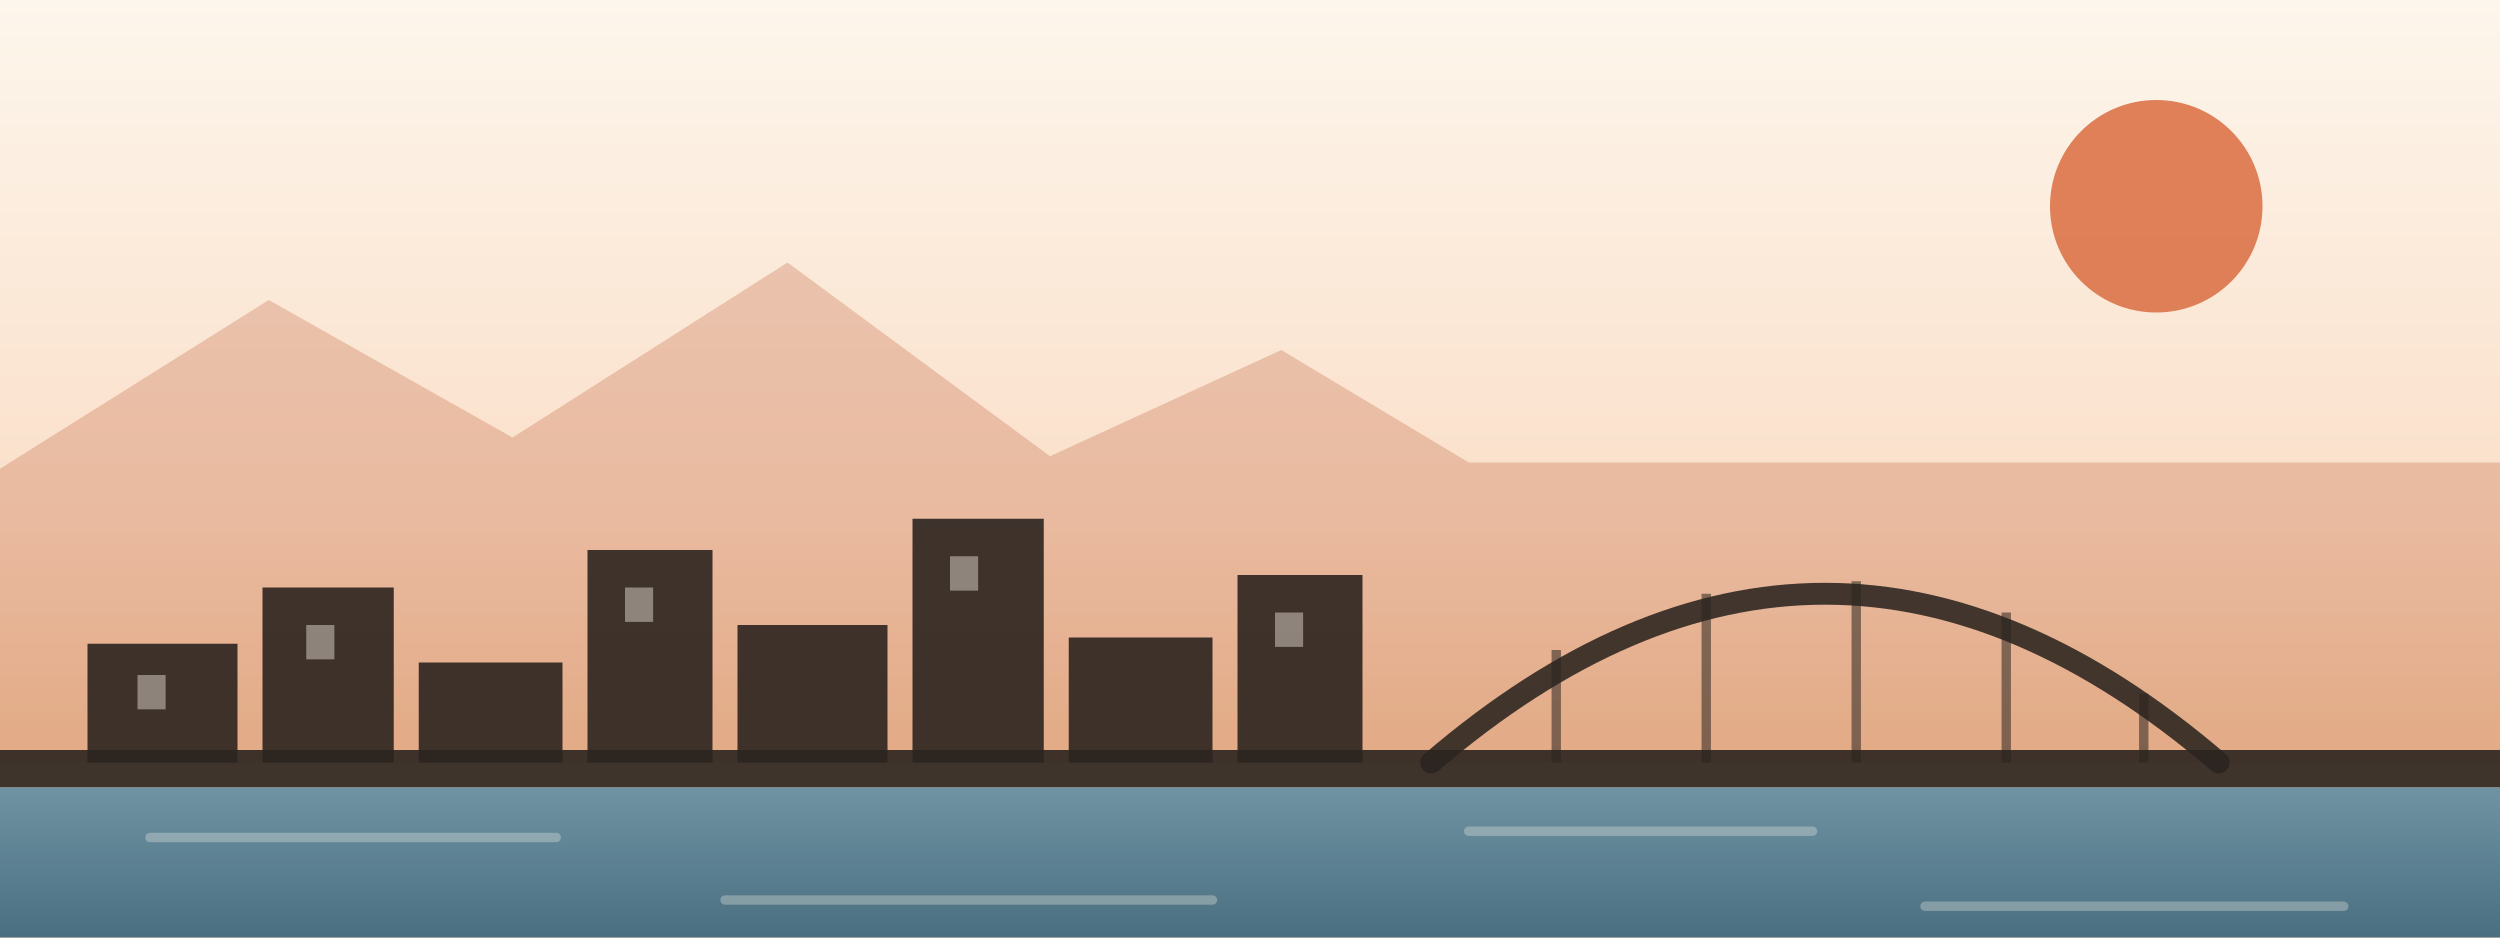
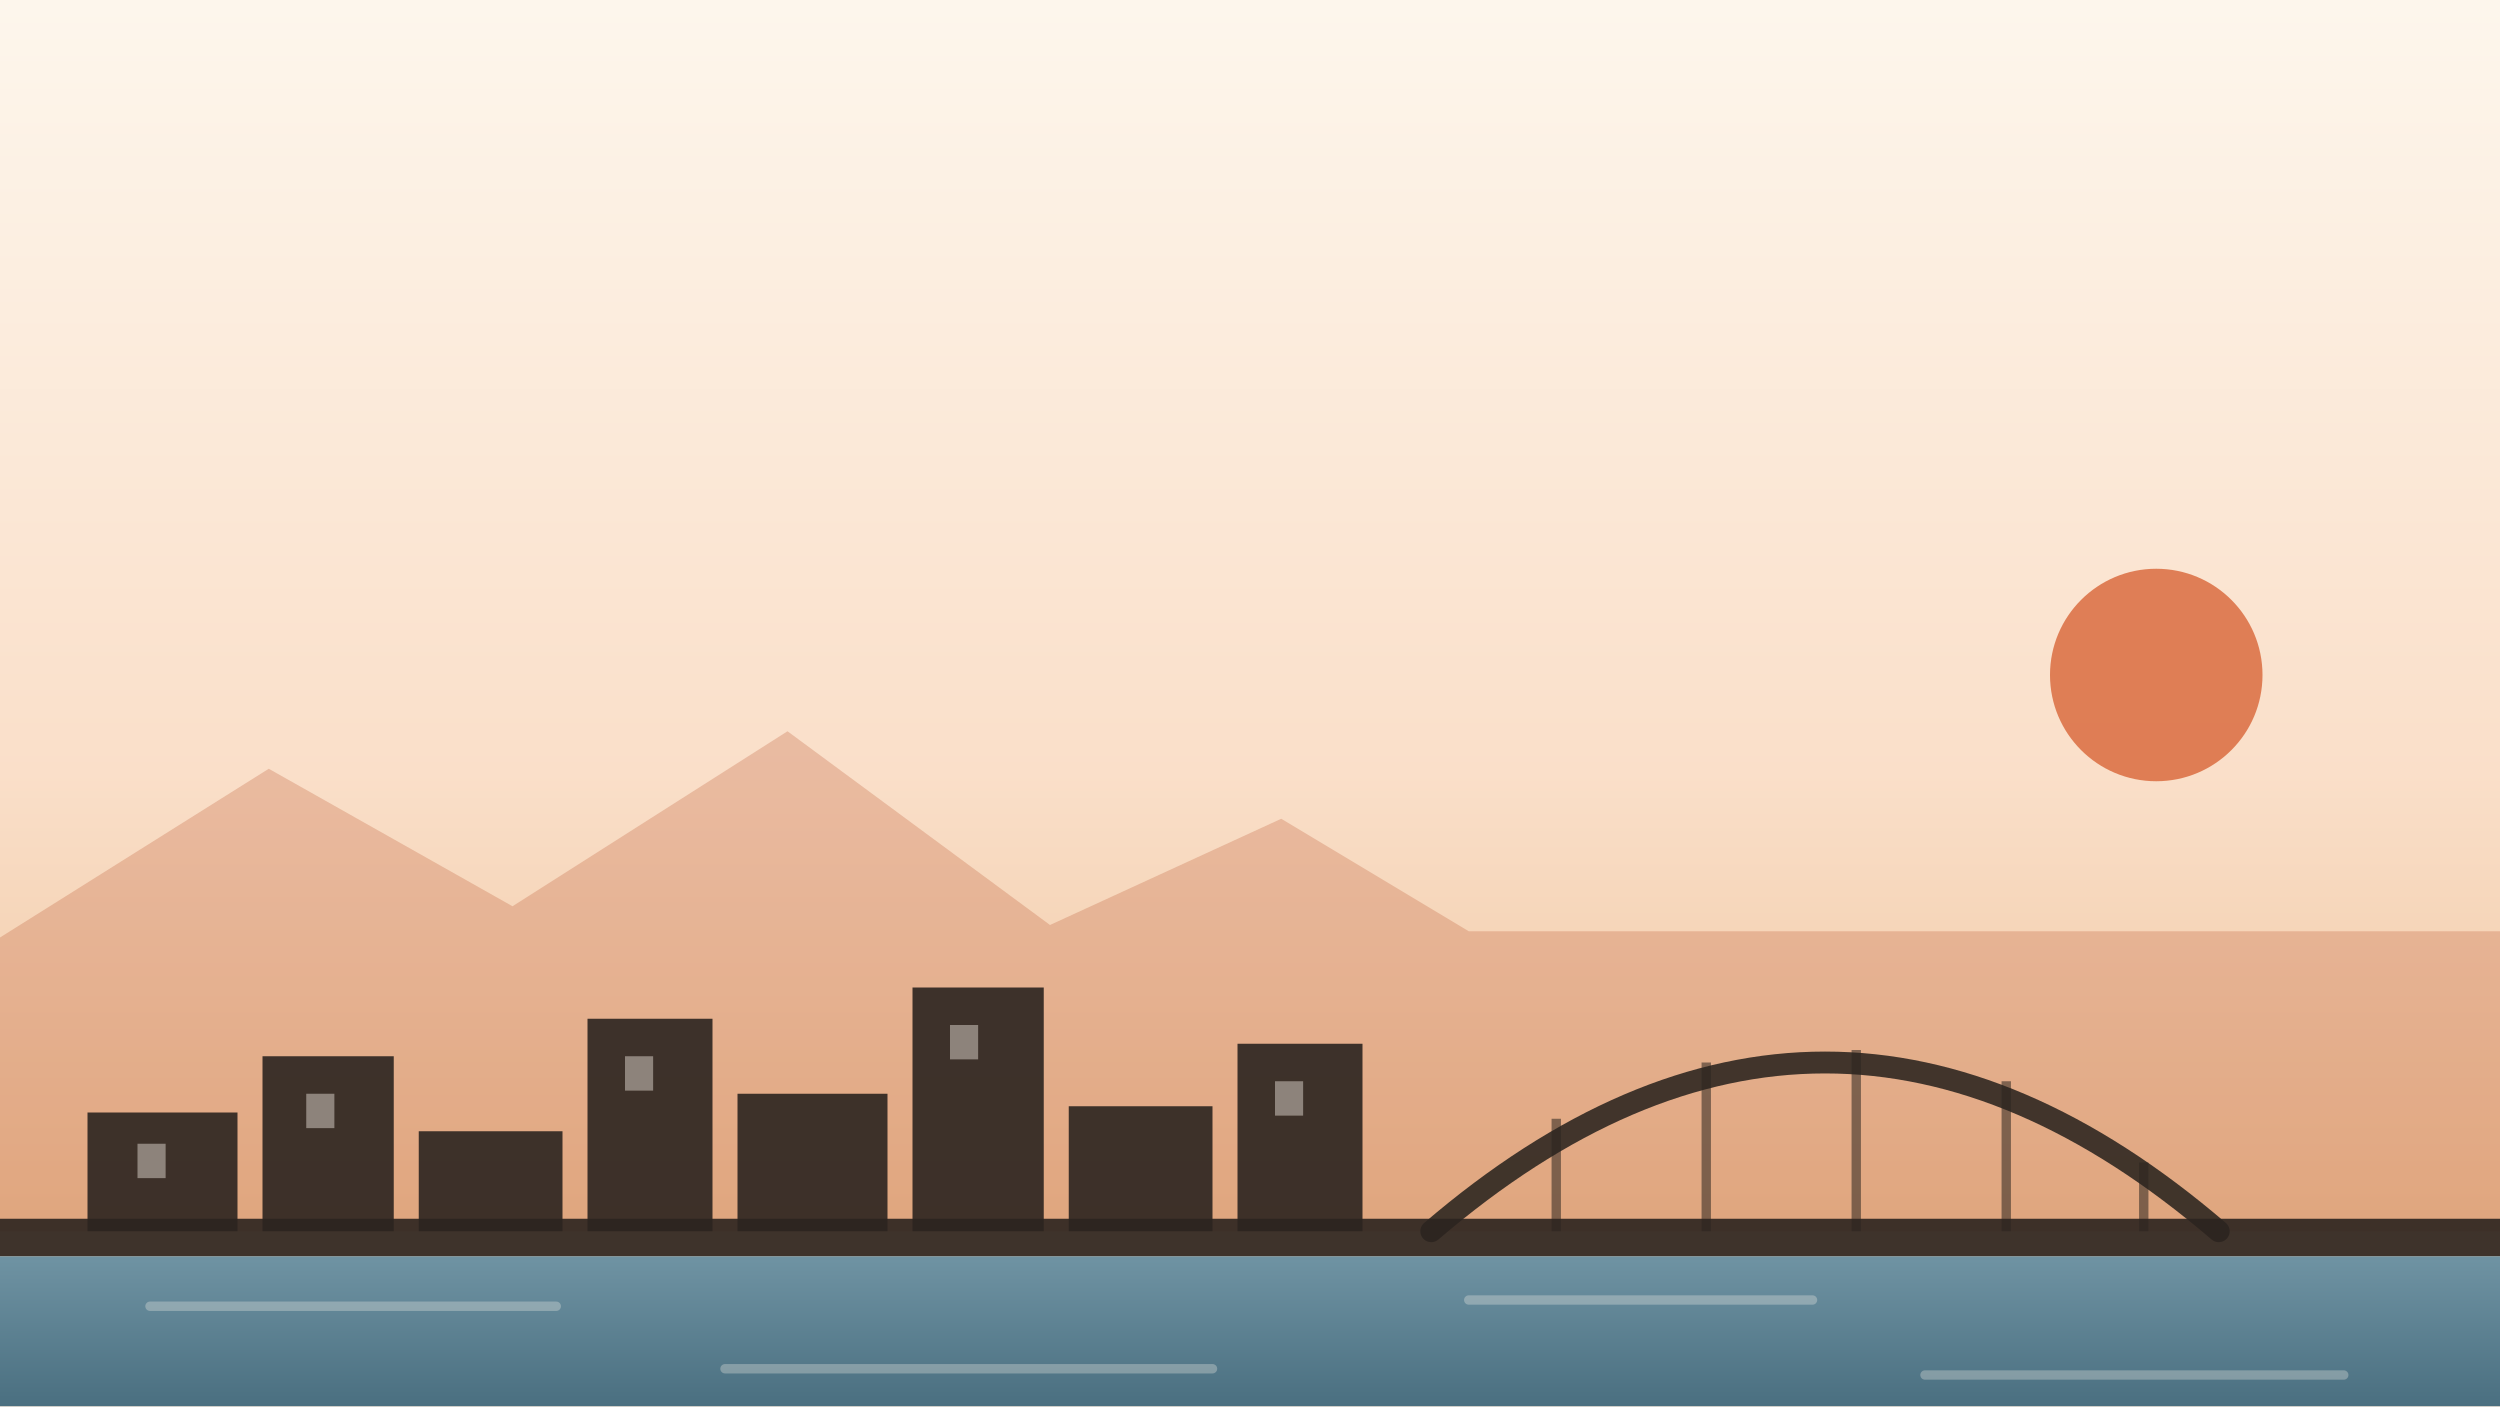
- <svg xmlns="http://www.w3.org/2000/svg" viewBox="0 0 800 300" width="800" height="300" role="img" aria-label="ปูซาน">
+ <svg xmlns="http://www.w3.org/2000/svg" viewBox="0 0 800 450" width="800" height="450" role="img" aria-label="ปูซาน">
  <defs>
    <linearGradient id="b-sky" x1="0" y1="0" x2="0" y2="1">
      <stop offset="0" stop-color="#fdf6ec" />
      <stop offset="0.55" stop-color="#fadfc9" />
      <stop offset="1" stop-color="#e9b98a" />
    </linearGradient>
    <linearGradient id="b-sea" x1="0" y1="0" x2="0" y2="1">
      <stop offset="0" stop-color="#6f93a3" />
      <stop offset="1" stop-color="#4a6f80" />
    </linearGradient>
  </defs>
-   <rect width="800" height="300" fill="url(#b-sky)" />
-   <circle cx="690" cy="66" r="34" fill="#d9683a" opacity="0.82" />
-   <path d="M0 150 L86 96 L164 140 L252 84 L336 146 L410 112 L470 148 L800 148 L800 244 L0 244 Z" fill="#b8502a" opacity="0.26" />
-   <g fill="#2b241f" opacity="0.9">
-     <rect x="28" y="206" width="48" height="38" />
-     <rect x="84" y="188" width="42" height="56" />
-     <rect x="134" y="212" width="46" height="32" />
-     <rect x="188" y="176" width="40" height="68" />
-     <rect x="236" y="200" width="48" height="44" />
-     <rect x="292" y="166" width="42" height="78" />
-     <rect x="342" y="204" width="46" height="40" />
-     <rect x="396" y="184" width="40" height="60" />
-   </g>
-   <g fill="#fdf6ec" opacity="0.42">
-     <rect x="44" y="216" width="9" height="11" />
-     <rect x="98" y="200" width="9" height="11" />
-     <rect x="200" y="188" width="9" height="11" />
-     <rect x="304" y="178" width="9" height="11" />
-     <rect x="408" y="196" width="9" height="11" />
-   </g>
-   <g stroke="#2b241f" fill="none" stroke-width="7" opacity="0.88" stroke-linecap="round">
-     <path d="M458 244 C542 172 626 172 710 244" />
-   </g>
-   <g stroke="#2b241f" stroke-width="3" opacity="0.55">
-     <path d="M498 208 V244" />
-     <path d="M546 190 V244" />
-     <path d="M594 186 V244" />
-     <path d="M642 196 V244" />
-     <path d="M686 222 V244" />
-   </g>
-   <path d="M0 240 L800 240 L800 252 L0 252 Z" fill="#2b241f" opacity="0.9" />
-   <rect y="252" width="800" height="48" fill="url(#b-sea)" />
-   <g stroke="#fdf6ec" stroke-width="3" opacity="0.3" stroke-linecap="round">
-     <path d="M48 268 H178" />
-     <path d="M232 288 H388" />
-     <path d="M470 266 H580" />
-     <path d="M616 290 H750" />
+   <rect width="800" height="450" fill="url(#b-sky)" />
+   <g transform="translate(0,150)">
+     <circle cx="690" cy="66" r="34" fill="#d9683a" opacity="0.82" />
+     <path d="M0 150 L86 96 L164 140 L252 84 L336 146 L410 112 L470 148 L800 148 L800 244 L0 244 Z" fill="#b8502a" opacity="0.26" />
+     <g fill="#2b241f" opacity="0.9">
+       <rect x="28" y="206" width="48" height="38" />
+       <rect x="84" y="188" width="42" height="56" />
+       <rect x="134" y="212" width="46" height="32" />
+       <rect x="188" y="176" width="40" height="68" />
+       <rect x="236" y="200" width="48" height="44" />
+       <rect x="292" y="166" width="42" height="78" />
+       <rect x="342" y="204" width="46" height="40" />
+       <rect x="396" y="184" width="40" height="60" />
+     </g>
+     <g fill="#fdf6ec" opacity="0.42">
+       <rect x="44" y="216" width="9" height="11" />
+       <rect x="98" y="200" width="9" height="11" />
+       <rect x="200" y="188" width="9" height="11" />
+       <rect x="304" y="178" width="9" height="11" />
+       <rect x="408" y="196" width="9" height="11" />
+     </g>
+     <g stroke="#2b241f" fill="none" stroke-width="7" opacity="0.88" stroke-linecap="round">
+       <path d="M458 244 C542 172 626 172 710 244" />
+     </g>
+     <g stroke="#2b241f" stroke-width="3" opacity="0.55">
+       <path d="M498 208 V244" />
+       <path d="M546 190 V244" />
+       <path d="M594 186 V244" />
+       <path d="M642 196 V244" />
+       <path d="M686 222 V244" />
+     </g>
+     <path d="M0 240 L800 240 L800 252 L0 252 Z" fill="#2b241f" opacity="0.9" />
+     <rect y="252" width="800" height="48" fill="url(#b-sea)" />
+     <g stroke="#fdf6ec" stroke-width="3" opacity="0.3" stroke-linecap="round">
+       <path d="M48 268 H178" />
+       <path d="M232 288 H388" />
+       <path d="M470 266 H580" />
+       <path d="M616 290 H750" />
+     </g>
  </g>
</svg>
